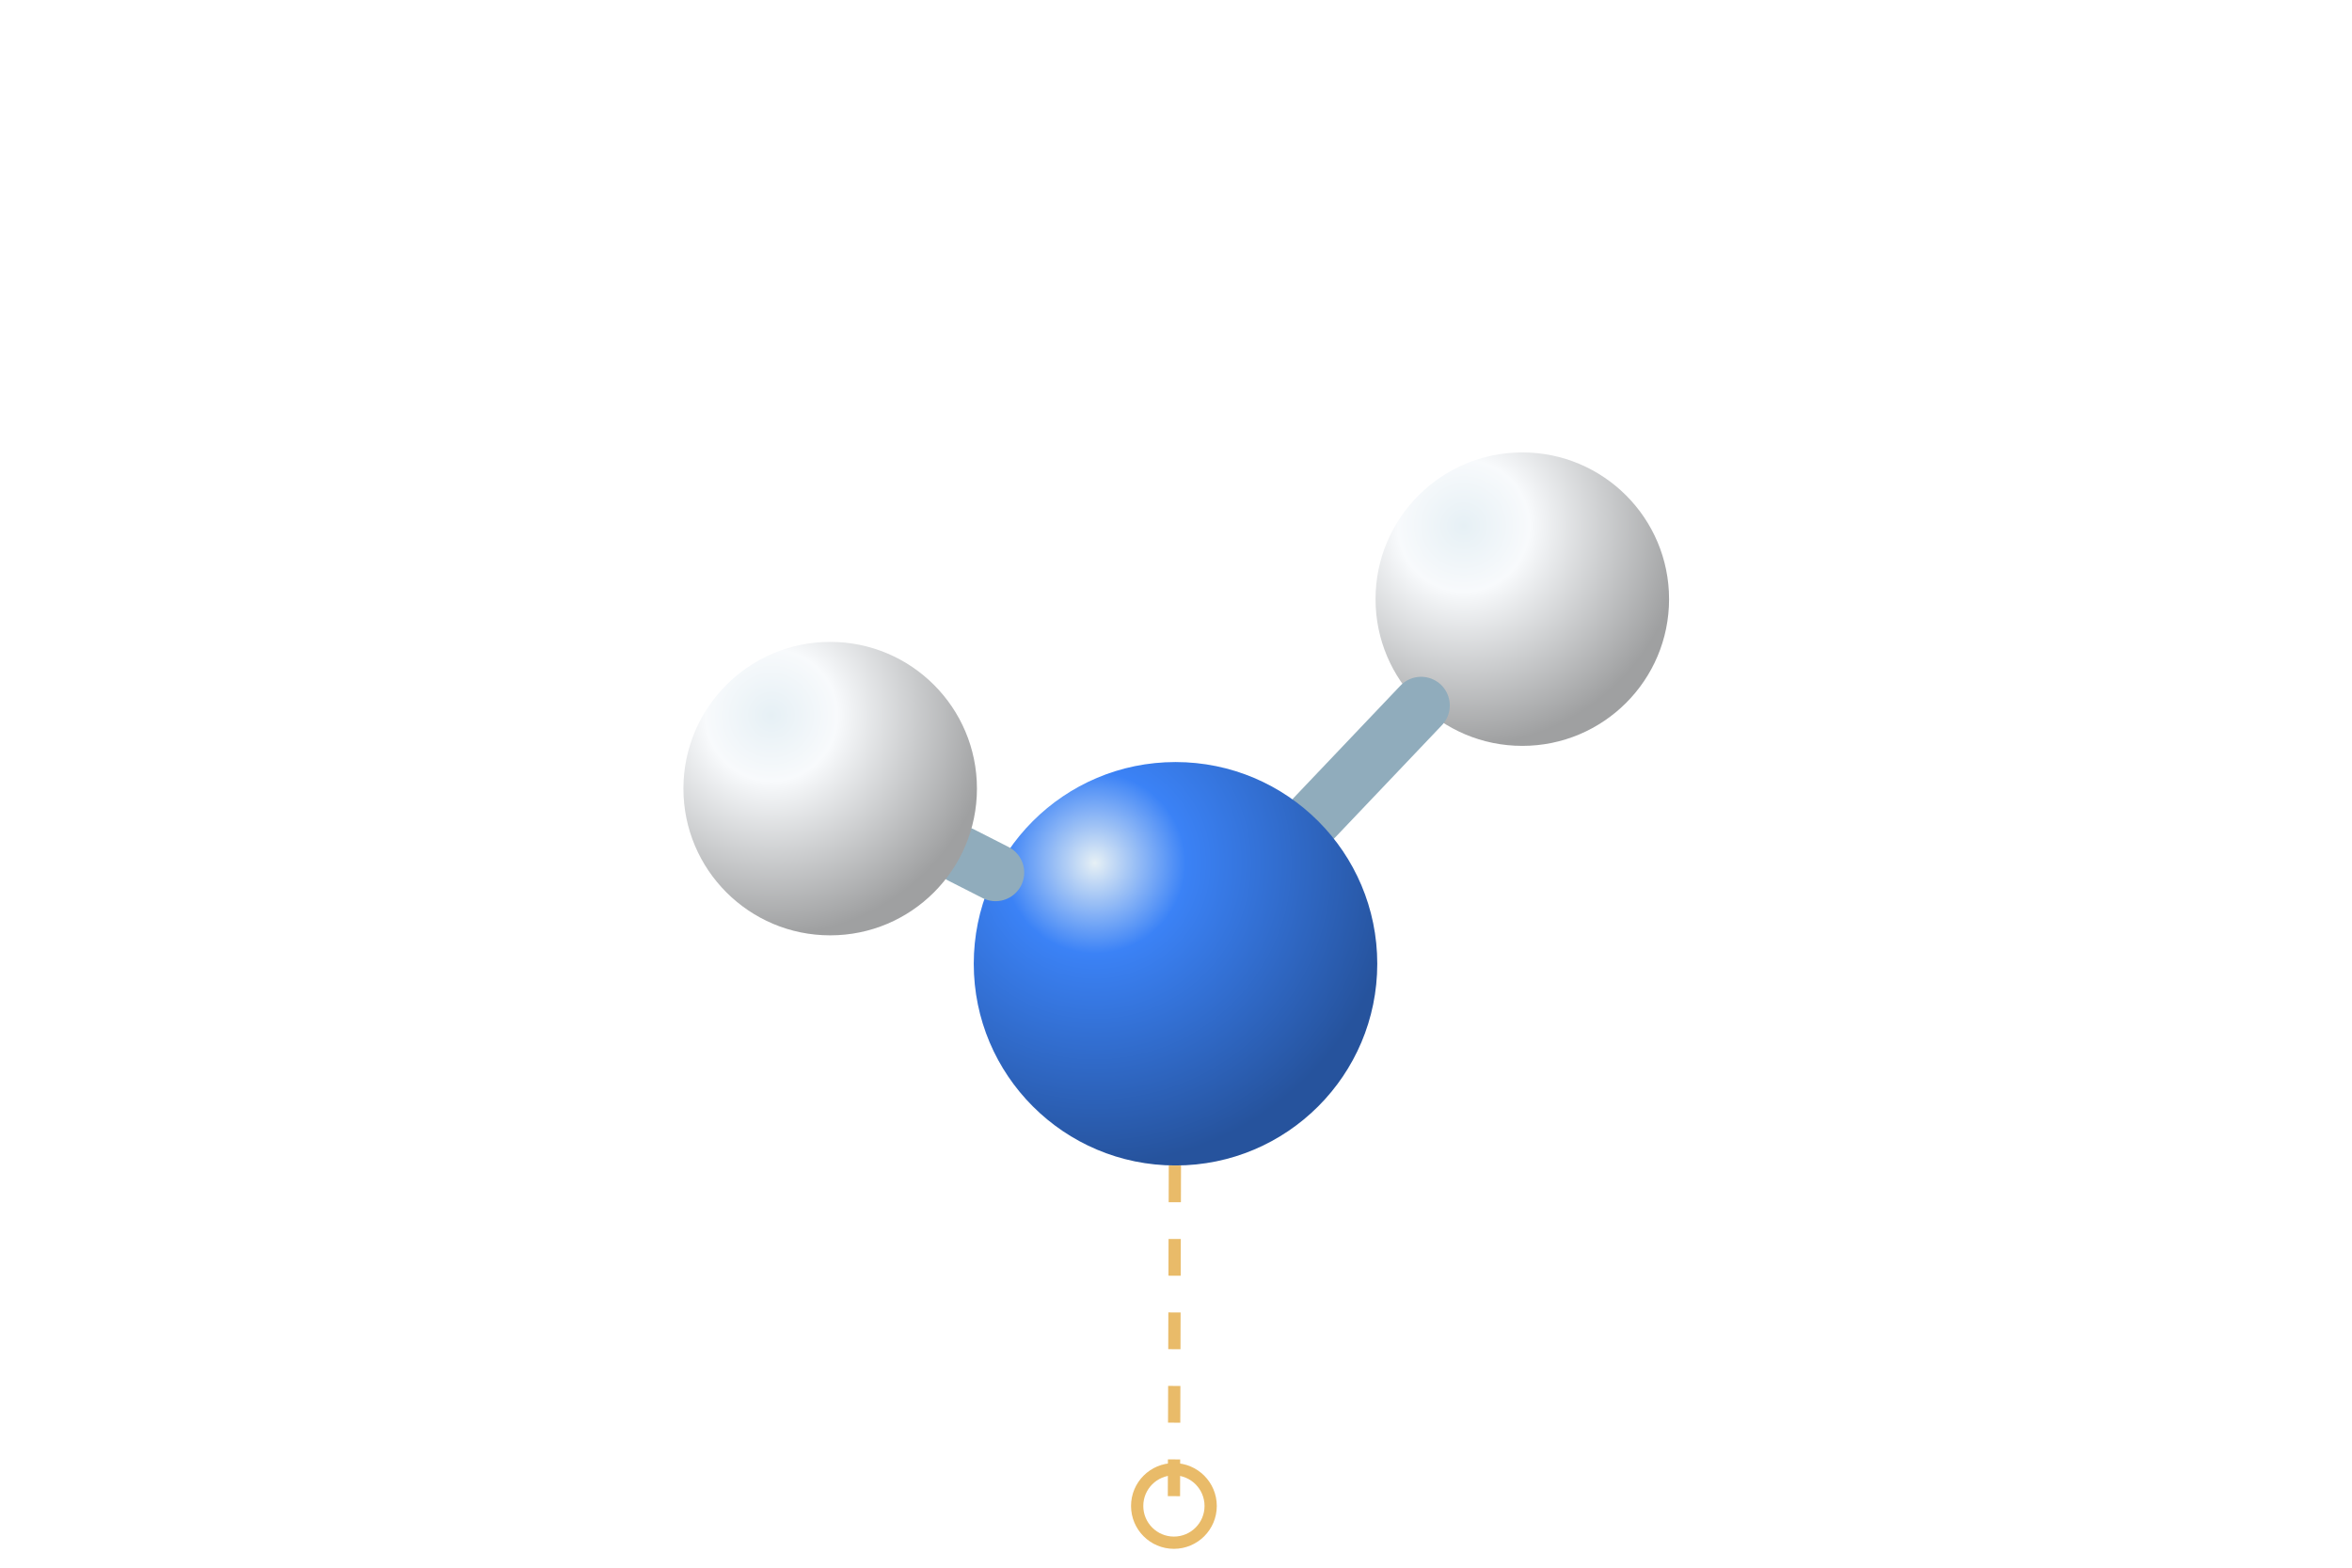
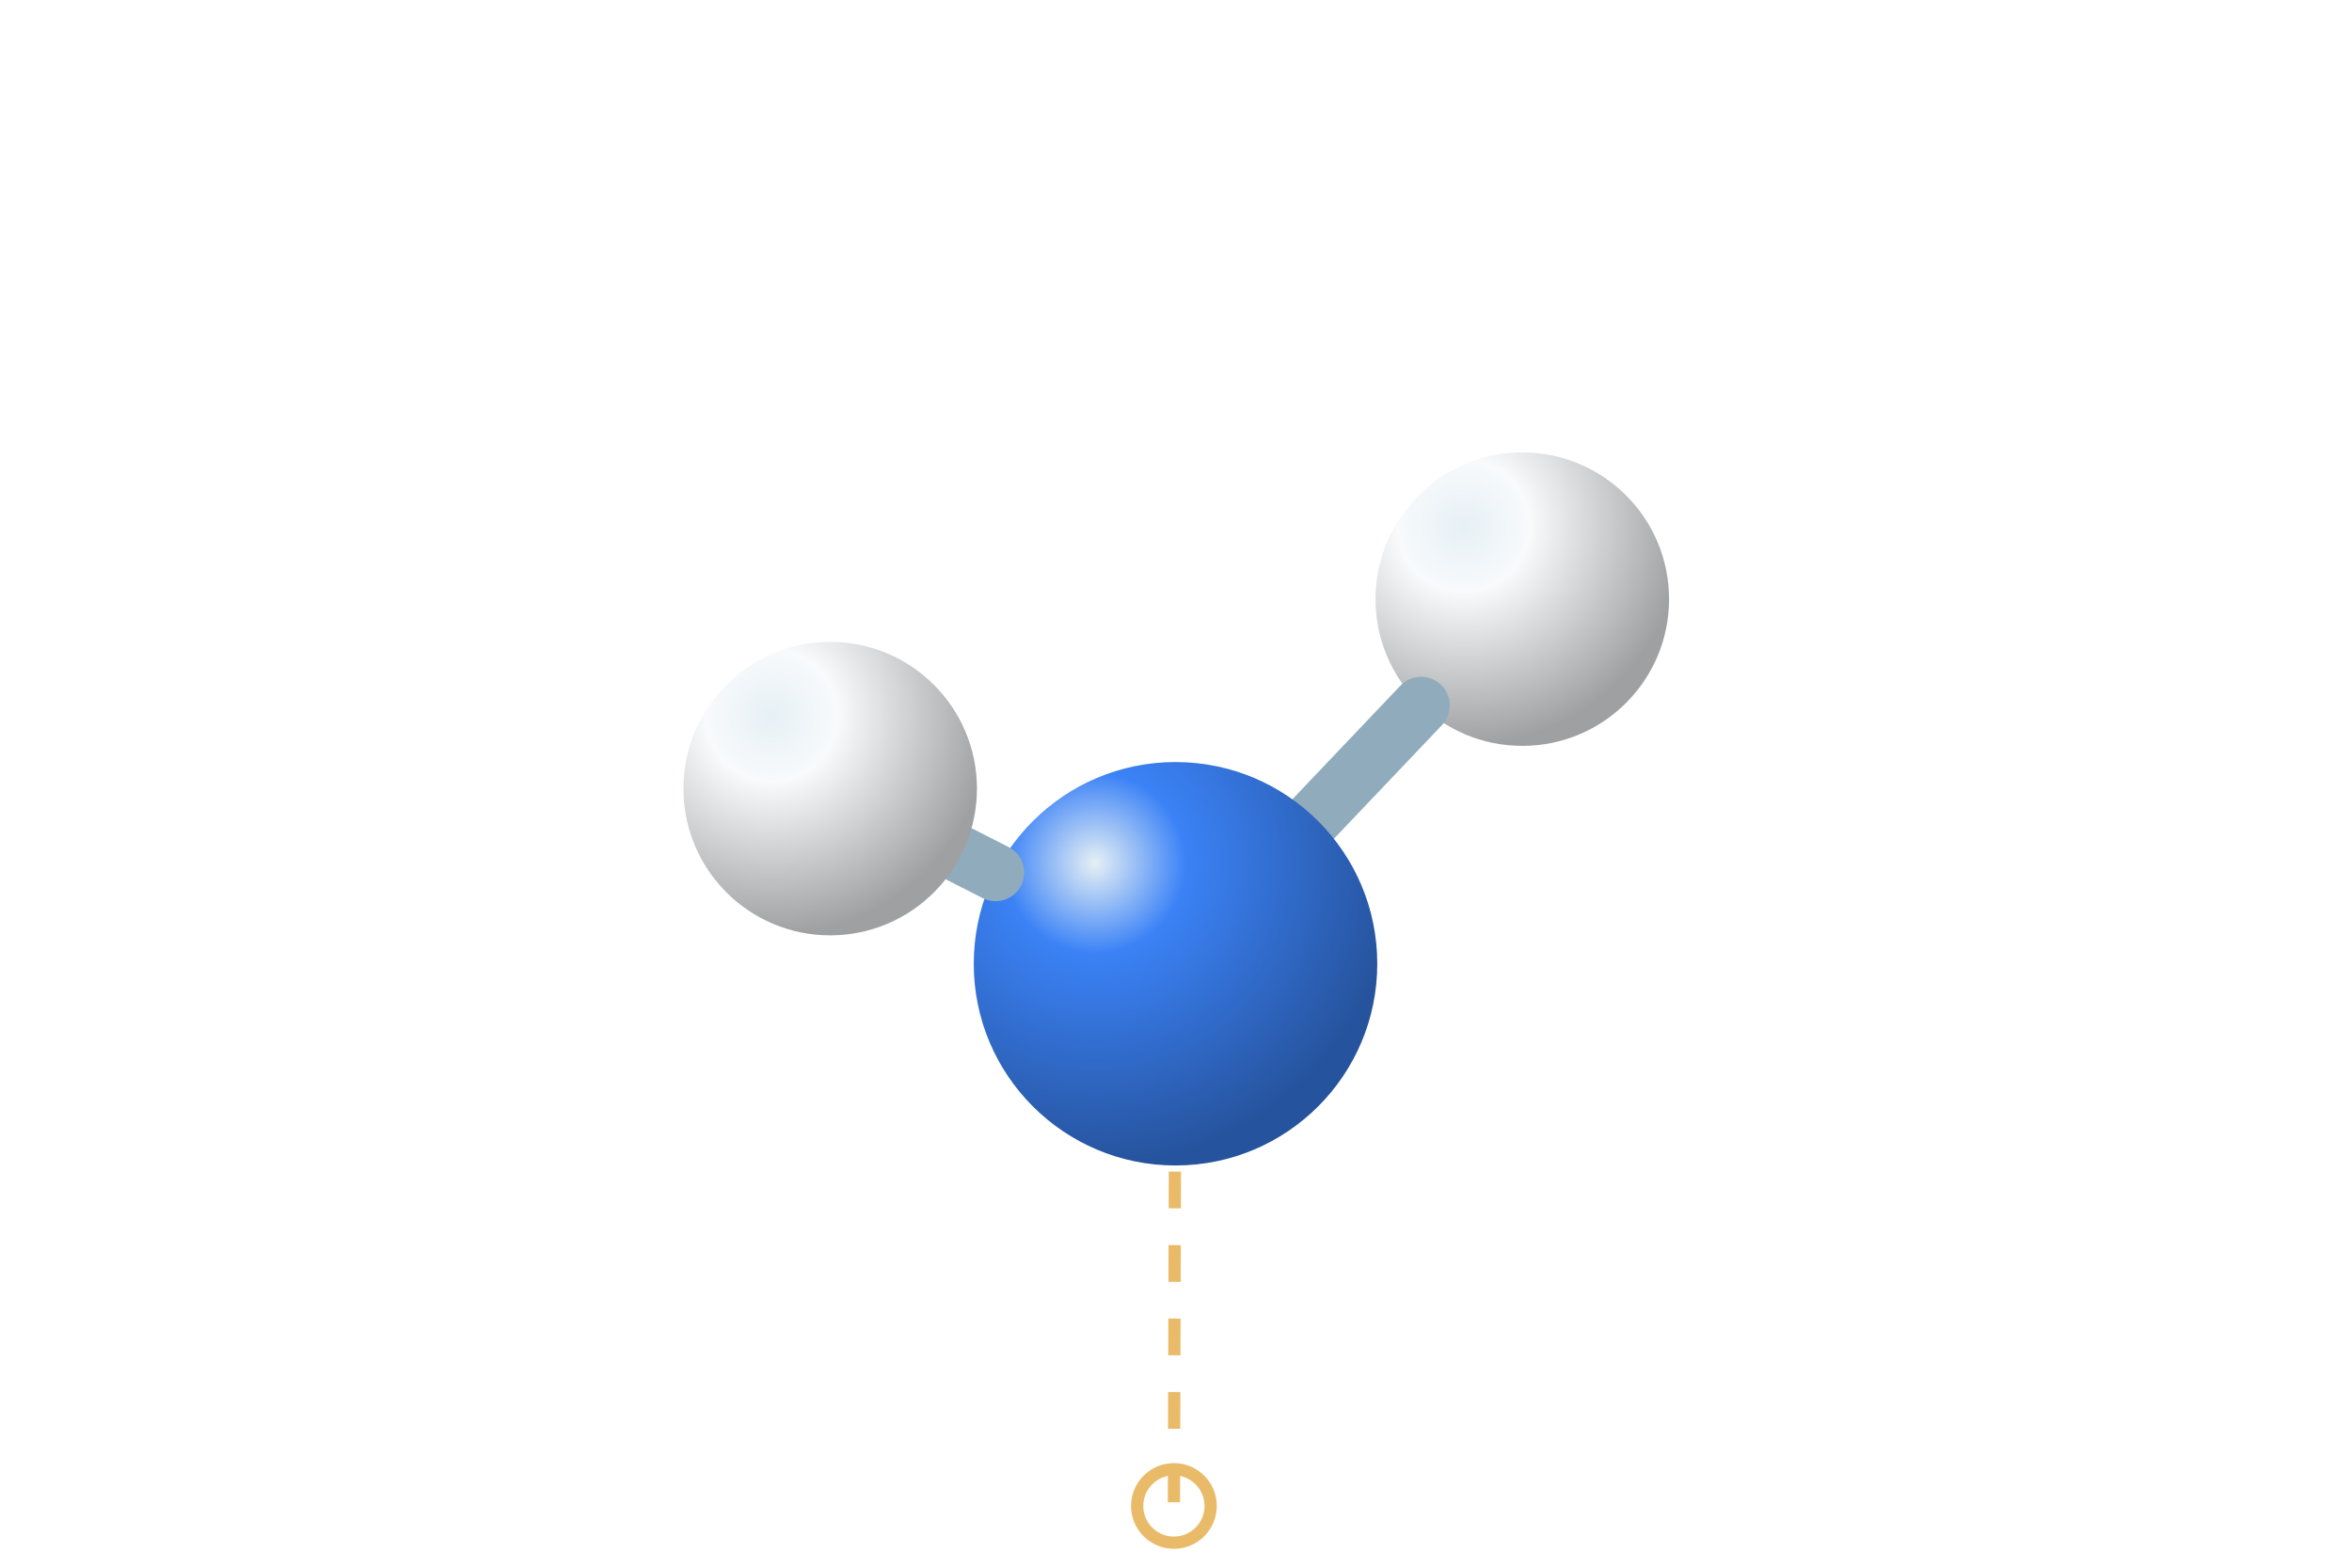
<svg xmlns="http://www.w3.org/2000/svg" viewBox="0 0 192 128">
  <defs>
    <radialGradient id="N" cx="30%" cy="25%" r="75%">
      <stop stop-color="#e6f0f5" />
      <stop offset=".3" stop-color="#3b82f6" />
      <stop offset="1" stop-color="#26539d" />
    </radialGradient>
    <radialGradient id="H" cx="30%" cy="25%" r="75%">
      <stop stop-color="#e6f0f5" />
      <stop offset=".3" stop-color="#f8fafc" />
      <stop offset="1" stop-color="#9fa0a1" />
    </radialGradient>
  </defs>
+   <circle cx="95.83" cy="122.96" r="3" fill="none" stroke="#e9bb69" />
+   <path d="M95.91 95.66L95.83 122.96" stroke="#e9bb69" stroke-dasharray="3 3" />
  <circle cx="124.27" cy="48.92" r="11.98" fill="url(#H)" />
  <path d="M107.31 66.75L116.01 57.6" stroke="#90acbc" stroke-width="4.68" stroke-linecap="round" />
  <circle cx="95.96" cy="78.69" r="16.47" fill="url(#N)" />
  <path d="M81.27 71.24L78.46 69.81" stroke="#90acbc" stroke-width="4.68" stroke-linecap="round" />
  <circle cx="67.77" cy="64.39" r="11.98" fill="url(#H)" />
-   <path d="M95.91 95.16L95.83 122.96" stroke="#e9bb69" stroke-dasharray="3 3" />
-   <circle cx="95.83" cy="122.96" r="3" fill="none" stroke="#e9bb69" />
</svg>
